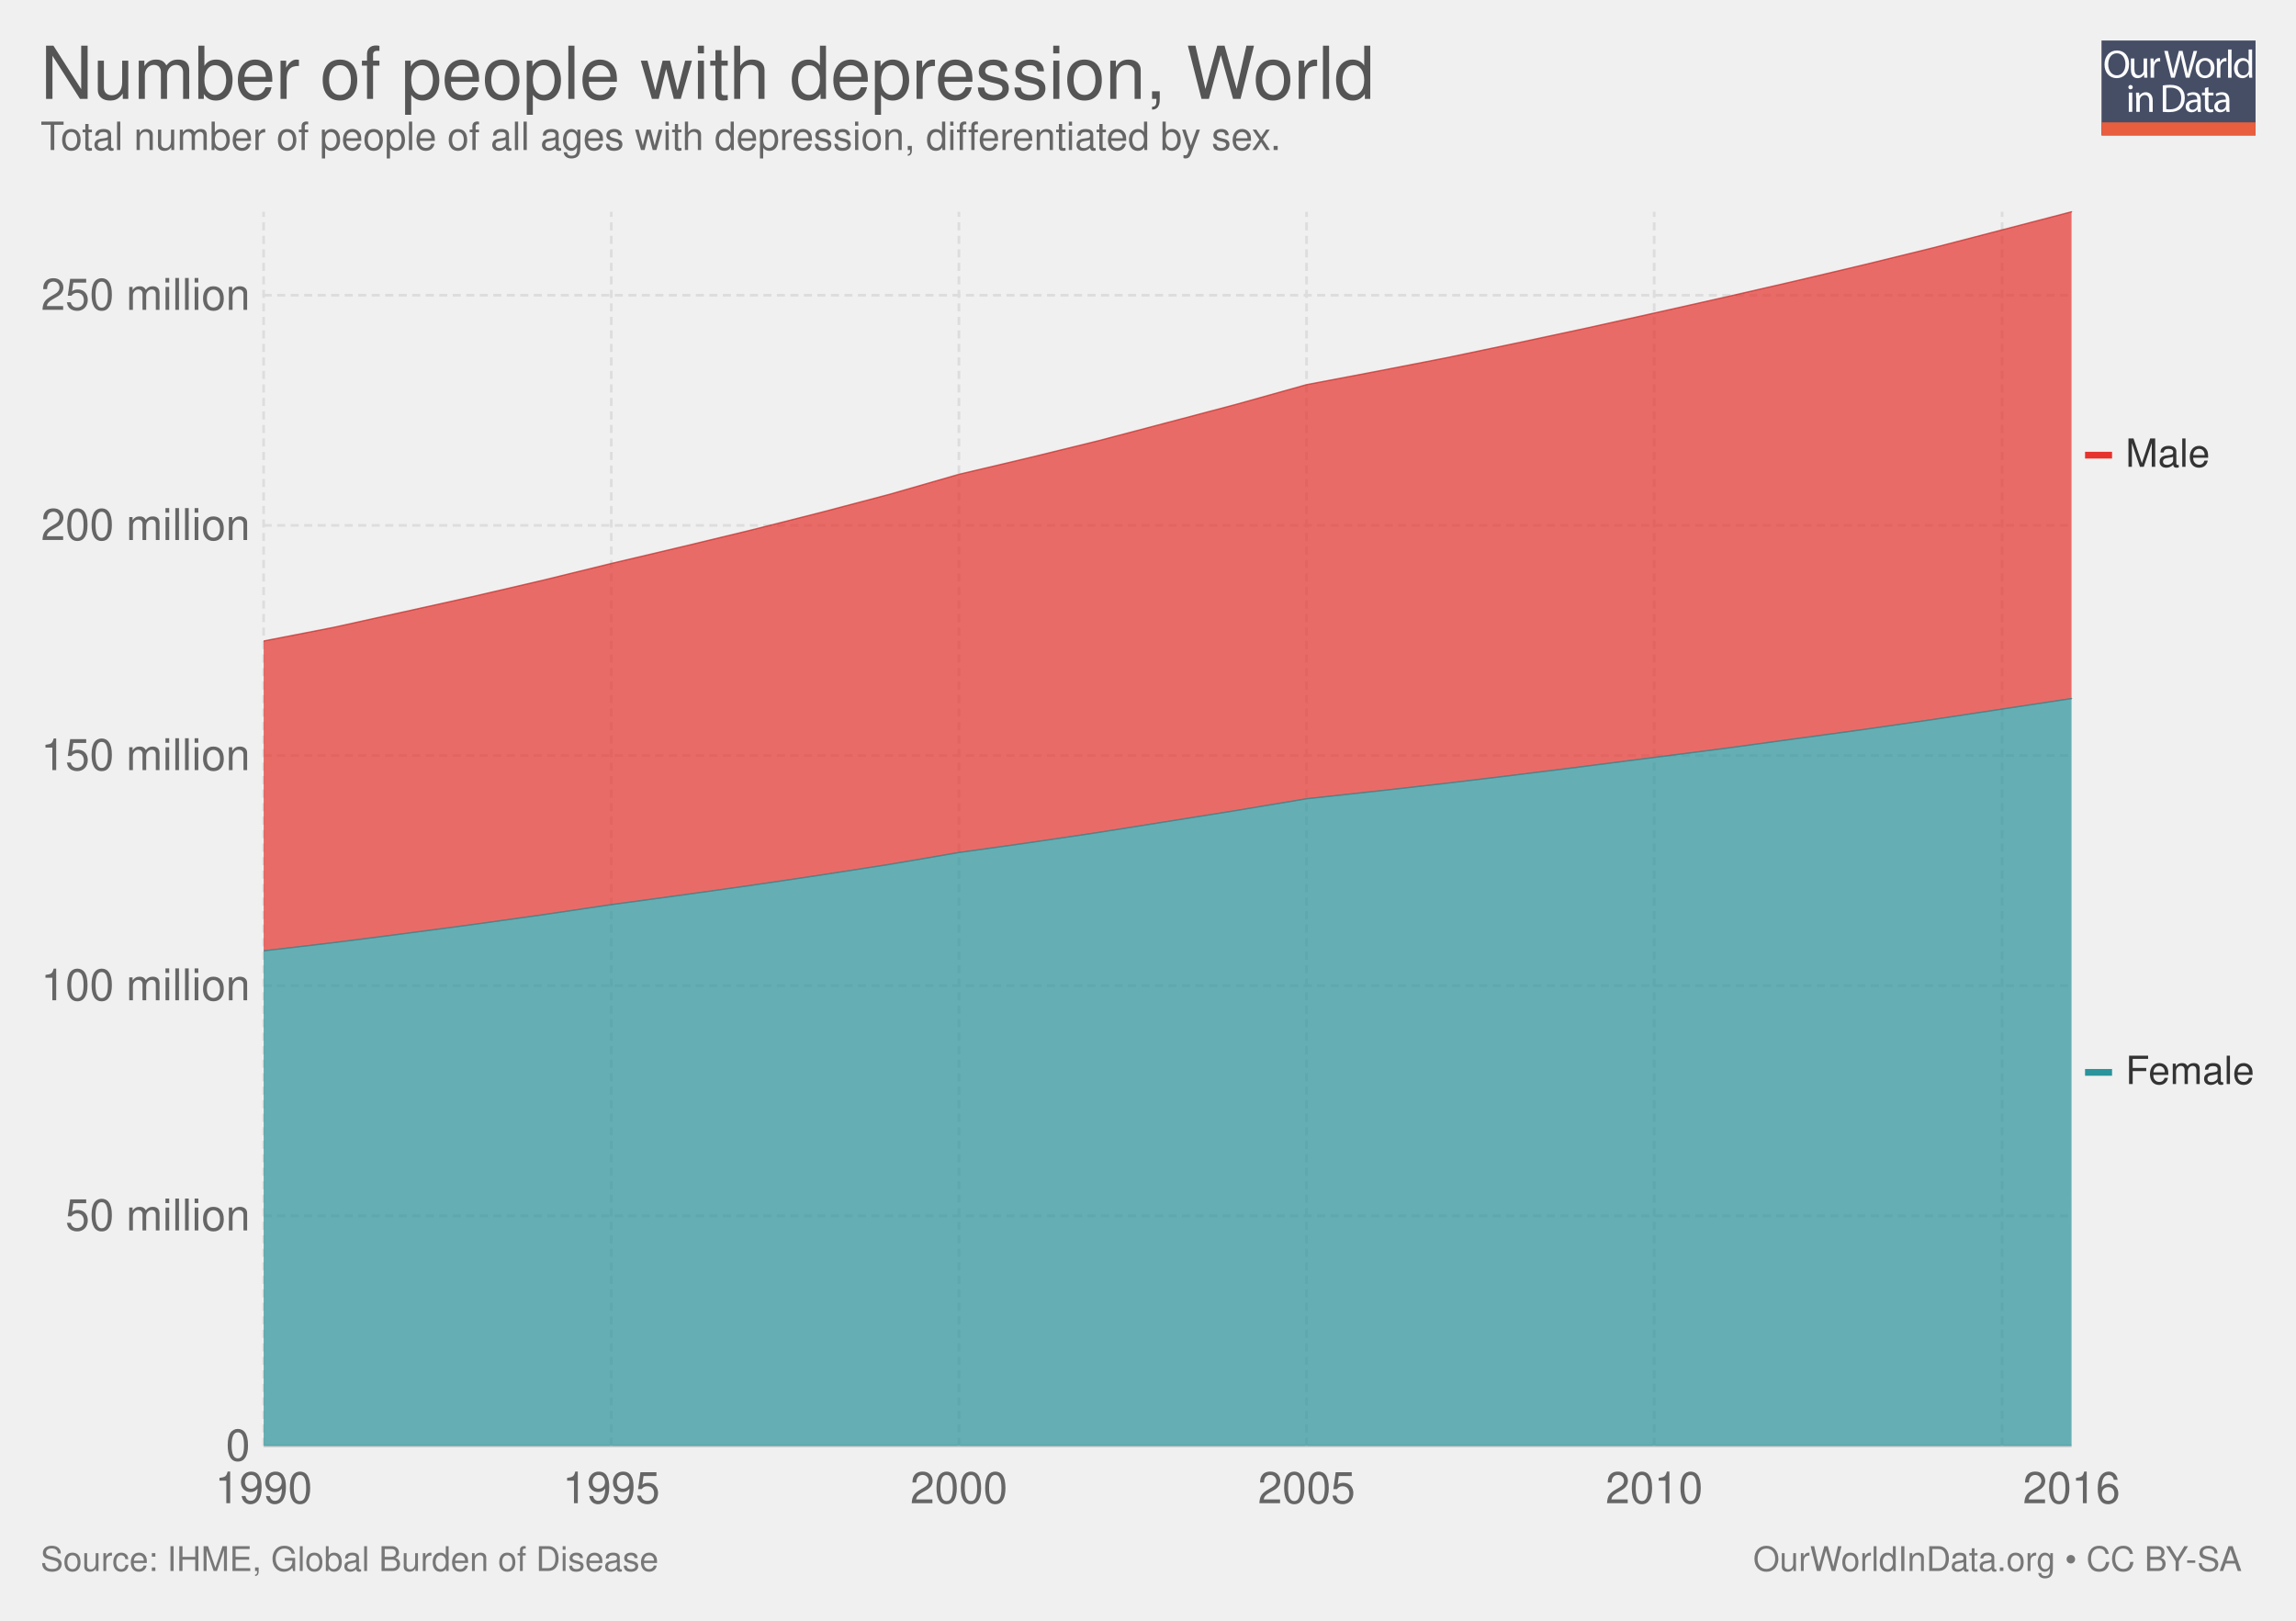
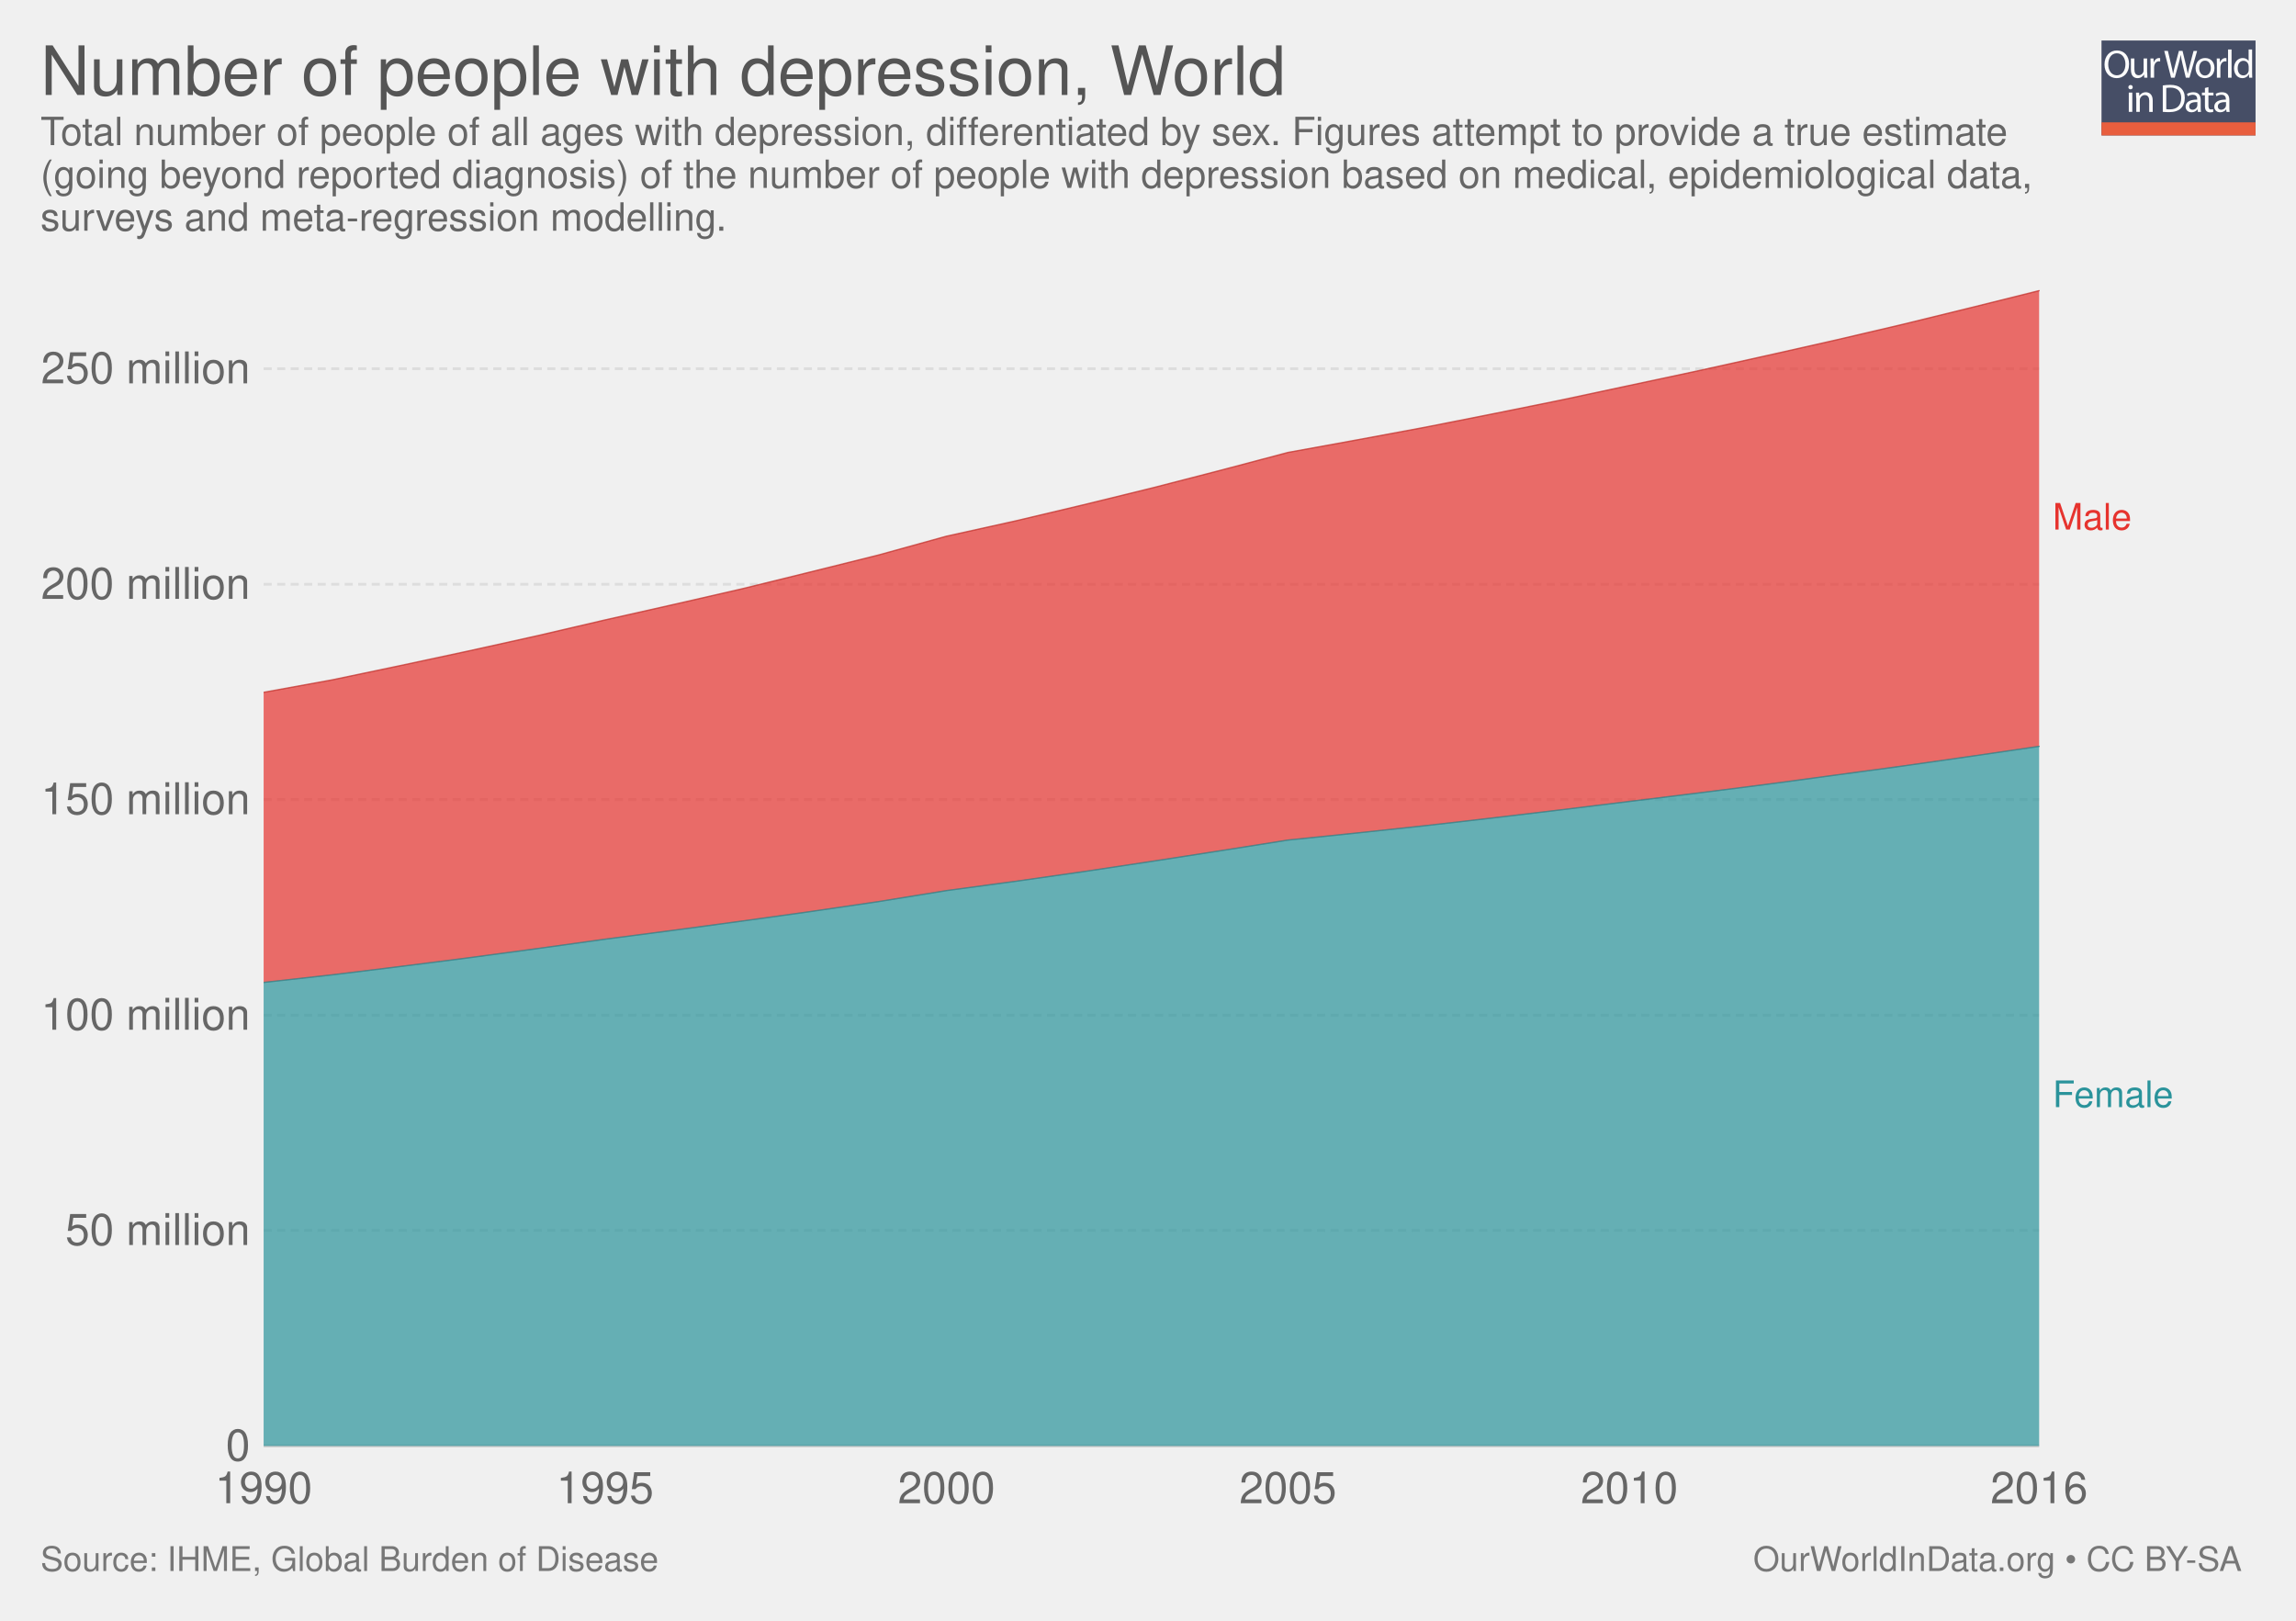
<svg xmlns="http://www.w3.org/2000/svg" xmlns:xlink="http://www.w3.org/1999/xlink" version="1.1" style="font-family: 'Helvetica Neue', Helvetica, Arial, sans-serif; font-size: 18px; background-color: white; text-rendering: optimizeLegibility; -webkit-font-smoothing: antialiased;" width="850" height="600">
  <g class="ChartTab">
    <g class="HeaderView">
      <g opacity="0.8" transform="translate(778, 15) scale(0.27)">
        <a xlink:href="https://ourworldindata.org" target="_blank">
          <g>
            <rect x="0" y="0" fill="#1B2543" width="211.2" height="130.1" />
            <rect x="0" y="112.2" fill="#E63912" width="211.2" height="17.9" />
            <g>
              <rect x="1.2" y="12.3" fill="none" width="210.2" height="99.2" />
              <path fill="#FFFFFF" d="M37.8,32.2c0,12.7-7.7,19.4-17.1,19.4c-9.7,0-16.6-7.5-16.6-18.7c0-11.7,7.3-19.3,17.1-19.3 C31.3,13.7,37.8,21.3,37.8,32.2z M9.2,32.8c0,7.9,4.3,14.9,11.8,14.9c7.5,0,11.8-6.9,11.8-15.3c0-7.3-3.8-14.9-11.8-14.9 C13.1,17.5,9.2,24.8,9.2,32.8z" />
              <path fill="#FFFFFF" d="M62.7,43.8c0,2.7,0.1,5.1,0.2,7.2h-4.3l-0.3-4.3h-0.1c-1.3,2.1-4,4.9-8.8,4.9c-4.2,0-9.1-2.3-9.1-11.6 V24.6h4.8v14.6c0,5,1.5,8.4,5.9,8.4c3.2,0,5.5-2.2,6.3-4.4c0.3-0.7,0.4-1.6,0.4-2.5V24.6h4.8V43.8z" />
              <path fill="#FFFFFF" d="M67.3,32.8c0-3.1-0.1-5.8-0.2-8.2h4.2l0.2,5.2h0.2c1.2-3.5,4.1-5.8,7.3-5.8c0.5,0,0.9,0.1,1.4,0.2v4.5 c-0.5-0.1-1-0.2-1.6-0.2c-3.4,0-5.8,2.6-6.5,6.2c-0.1,0.7-0.2,1.4-0.2,2.2V51h-4.8V32.8z" />
              <path fill="#FFFFFF" d="M95.4,51l-9.4-36.8h5l4.4,18.6c1.1,4.6,2.1,9.2,2.7,12.7h0.1c0.6-3.7,1.8-8,3-12.8l4.9-18.5h5l4.5,18.7 c1,4.4,2,8.7,2.6,12.6h0.1c0.8-4,1.8-8.1,3-12.7l4.9-18.5h4.9L120.6,51h-5L111,31.9c-1.1-4.7-1.9-8.3-2.4-12h-0.1 c-0.7,3.7-1.5,7.3-2.8,12L100.4,51H95.4z" />
              <path fill="#FFFFFF" d="M154.9,37.6c0,9.8-6.8,14-13.2,14c-7.2,0-12.7-5.2-12.7-13.6c0-8.8,5.8-14,13.1-14 C149.8,24,154.9,29.5,154.9,37.6z M133.9,37.9c0,5.8,3.3,10.1,8,10.1c4.6,0,8-4.3,8-10.3c0-4.5-2.2-10.1-7.9-10.1 C136.3,27.6,133.9,32.8,133.9,37.9z" />
              <path fill="#FFFFFF" d="M158.2,32.8c0-3.1-0.1-5.8-0.2-8.2h4.2l0.2,5.2h0.2c1.2-3.5,4.1-5.8,7.3-5.8c0.5,0,0.9,0.1,1.4,0.2v4.5 c-0.5-0.1-1-0.2-1.6-0.2c-3.4,0-5.8,2.6-6.5,6.2c-0.1,0.7-0.2,1.4-0.2,2.2V51h-4.8V32.8z" />
              <path fill="#FFFFFF" d="M173.5,12.3h4.8V51h-4.8V12.3z" />
              <path fill="#FFFFFF" d="M206.5,12.3v31.9c0,2.3,0.1,5,0.2,6.8h-4.3l-0.2-4.6H202c-1.5,2.9-4.7,5.2-9,5.2 c-6.4,0-11.3-5.4-11.3-13.4c-0.1-8.8,5.4-14.2,11.9-14.2c4,0,6.8,1.9,8,4h0.1V12.3H206.5z M201.7,35.4c0-0.6-0.1-1.4-0.2-2 c-0.7-3.1-3.3-5.6-6.9-5.6c-5,0-7.9,4.4-7.9,10.2c0,5.3,2.6,9.8,7.8,9.8c3.2,0,6.2-2.1,7.1-5.7c0.2-0.7,0.2-1.3,0.2-2.1V35.4z" />
              <path fill="#FFFFFF" d="M42.8,64c0.1,1.6-1.1,2.9-3.1,2.9c-1.7,0-2.9-1.3-2.9-2.9c0-1.7,1.3-3,3-3C41.7,61,42.8,62.3,42.8,64z M37.4,97.8V71.4h4.8v26.4H37.4z" />
              <path fill="#FFFFFF" d="M47.5,78.6c0-2.7-0.1-5-0.2-7.1h4.3l0.3,4.4h0.1c1.3-2.5,4.4-5,8.8-5c3.7,0,9.4,2.2,9.4,11.2v15.8h-4.8 V82.6c0-4.3-1.6-7.8-6.1-7.8c-3.2,0-5.6,2.2-6.5,4.9c-0.2,0.6-0.3,1.4-0.3,2.2v15.9h-4.8V78.6z" />
              <path fill="#FFFFFF" d="M84,61.6c2.9-0.4,6.3-0.8,10.1-0.8c6.8,0,11.7,1.6,14.9,4.6c3.3,3,5.2,7.3,5.2,13.2c0,6-1.9,10.9-5.3,14.3 c-3.4,3.4-9.1,5.3-16.3,5.3c-3.4,0-6.2-0.2-8.6-0.4V61.6z M88.8,94.1c1.2,0.2,3,0.3,4.8,0.3c10.2,0,15.7-5.7,15.7-15.6 c0.1-8.7-4.9-14.2-14.9-14.2c-2.5,0-4.3,0.2-5.6,0.5V94.1z" />
              <path fill="#FFFFFF" d="M132.1,97.8l-0.4-3.3h-0.2c-1.5,2.1-4.3,3.9-8.1,3.9c-5.4,0-8.1-3.8-8.1-7.6c0-6.4,5.7-9.9,15.9-9.8v-0.5 c0-2.2-0.6-6.1-6-6.1c-2.5,0-5,0.8-6.9,2l-1.1-3.2c2.2-1.4,5.4-2.3,8.7-2.3c8.1,0,10.1,5.5,10.1,10.8v9.9c0,2.3,0.1,4.5,0.4,6.3 H132.1z M131.4,84.4c-5.3-0.1-11.2,0.8-11.2,5.9c0,3.1,2.1,4.6,4.5,4.6c3.4,0,5.6-2.2,6.4-4.4c0.2-0.5,0.3-1,0.3-1.5V84.4z" />
              <path fill="#FFFFFF" d="M146.6,63.9v7.6h6.9v3.7h-6.9v14.2c0,3.3,0.9,5.1,3.6,5.1c1.3,0,2.2-0.2,2.8-0.3l0.2,3.6 c-0.9,0.4-2.4,0.7-4.3,0.7c-2.2,0-4-0.7-5.2-2c-1.4-1.4-1.9-3.8-1.9-6.9V75.1h-4.1v-3.7h4.1v-6.3L146.6,63.9z" />
              <path fill="#FFFFFF" d="M171.4,97.8l-0.4-3.3h-0.2c-1.5,2.1-4.3,3.9-8.1,3.9c-5.4,0-8.1-3.8-8.1-7.6c0-6.4,5.7-9.9,15.9-9.8v-0.5 c0-2.2-0.6-6.1-6-6.1c-2.5,0-5,0.8-6.9,2l-1.1-3.2c2.2-1.4,5.4-2.3,8.7-2.3c8.1,0,10.1,5.5,10.1,10.8v9.9c0,2.3,0.1,4.5,0.4,6.3 H171.4z M170.7,84.4c-5.3-0.1-11.2,0.8-11.2,5.9c0,3.1,2.1,4.6,4.5,4.6c3.4,0,5.6-2.2,6.4-4.4c0.2-0.5,0.3-1,0.3-1.5V84.4z" />
            </g>
          </g>
        </a>
      </g>
      <a href="https://ourworldindata.org/grapher/number-of-people-with-depression" target="_blank">
-         <text font-size="27.00" x="15.0" y="36.6" fill="#555">
-           <tspan x="15" y="36.6">Number of people with depression, World</tspan>
+         <text font-size="25.20" x="15.0" y="35.2" fill="#555">
+           <tspan x="15" y="35.16">Number of people with depression, World</tspan>
        </text>
      </a>
-       <text font-size="14.40" x="15.0" y="55.5" fill="#666">
-         <tspan x="15" y="55.52">Total number of people of all ages with depression, differentiated by sex.</tspan>
+       <text font-size="14.40" x="15.0" y="53.7" fill="#666">
+         <tspan x="15" y="53.72">Total number of people of all ages with depression, differentiated by sex. Figures attempt to provide a true estimate</tspan>
+         <tspan x="15" y="69.56">(going beyond reported diagnosis) of the number of people with depression based on medical, epidemiological data,</tspan>
+         <tspan x="15" y="85.4">surveys and meta-regression modelling.</tspan>
      </text>
    </g>
    <g class="StackedArea">
      <defs>
        <clipPath id="boundsClip-1">
-           <rect x="97.598" y="0" width="820" height="956.2" />
+           <rect x="97.598" y="0" width="820" height="897.8" />
        </clipPath>
      </defs>
      <g class="AxisBoxView">
        <g class="HorizontalAxis">
          <text x="97.6" y="556.5" fill="#666" text-anchor="middle" font-size="16.2">1990</text>
-           <text x="226.3" y="556.5" fill="#666" text-anchor="middle" font-size="16.2">1995</text>
-           <text x="355" y="556.5" fill="#666" text-anchor="middle" font-size="16.2">2000</text>
-           <text x="483.7" y="556.5" fill="#666" text-anchor="middle" font-size="16.2">2005</text>
-           <text x="612.4" y="556.5" fill="#666" text-anchor="middle" font-size="16.2">2010</text>
-           <text x="766.9" y="556.5" fill="#666" text-anchor="middle" font-size="16.2">2016</text>
+           <text x="224" y="556.5" fill="#666" text-anchor="middle" font-size="16.2">1995</text>
+           <text x="350.4" y="556.5" fill="#666" text-anchor="middle" font-size="16.2">2000</text>
+           <text x="476.8" y="556.5" fill="#666" text-anchor="middle" font-size="16.2">2005</text>
+           <text x="603.2" y="556.5" fill="#666" text-anchor="middle" font-size="16.2">2010</text>
+           <text x="754.9" y="556.5" fill="#666" text-anchor="middle" font-size="16.2">2016</text>
        </g>
        <g class="VerticalAxis">
          <text x="92.60" y="535.3" fill="#666" dominant-baseline="middle" text-anchor="end" font-size="16.2">0</text>
-           <text x="92.60" y="450.1" fill="#666" dominant-baseline="middle" text-anchor="end" font-size="16.2">50 million</text>
-           <text x="92.60" y="364.9" fill="#666" dominant-baseline="middle" text-anchor="end" font-size="16.2">100 million</text>
-           <text x="92.60" y="279.7" fill="#666" dominant-baseline="middle" text-anchor="end" font-size="16.2">150 million</text>
-           <text x="92.60" y="194.5" fill="#666" dominant-baseline="middle" text-anchor="end" font-size="16.2">200 million</text>
-           <text x="92.60" y="109.3" fill="#666" dominant-baseline="middle" text-anchor="end" font-size="16.2">250 million</text>
+           <text x="92.60" y="455.5" fill="#666" dominant-baseline="middle" text-anchor="end" font-size="16.2">50 million</text>
+           <text x="92.60" y="375.8" fill="#666" dominant-baseline="middle" text-anchor="end" font-size="16.2">100 million</text>
+           <text x="92.60" y="296" fill="#666" dominant-baseline="middle" text-anchor="end" font-size="16.2">150 million</text>
+           <text x="92.60" y="216.3" fill="#666" dominant-baseline="middle" text-anchor="end" font-size="16.2">200 million</text>
+           <text x="92.60" y="136.5" fill="#666" dominant-baseline="middle" text-anchor="end" font-size="16.2">250 million</text>
        </g>
        <g class="AxisGridLines">
-           <line x1="97.60" y1="535.3" x2="766.90" y2="535.3" stroke="#ccc" />
-           <line x1="97.60" y1="450.1" x2="766.90" y2="450.1" stroke="#ddd" stroke-dasharray="3,2" />
-           <line x1="97.60" y1="364.9" x2="766.90" y2="364.9" stroke="#ddd" stroke-dasharray="3,2" />
-           <line x1="97.60" y1="279.7" x2="766.90" y2="279.7" stroke="#ddd" stroke-dasharray="3,2" />
-           <line x1="97.60" y1="194.5" x2="766.90" y2="194.5" stroke="#ddd" stroke-dasharray="3,2" />
-           <line x1="97.60" y1="109.3" x2="766.90" y2="109.3" stroke="#ddd" stroke-dasharray="3,2" />
-         </g>
-         <g class="AxisGridLines">
-           <line x1="97.6" y1="535.30" x2="97.6" y2="78.40" stroke="#ddd" stroke-dasharray="3,2" />
-           <line x1="226.3" y1="535.30" x2="226.3" y2="78.40" stroke="#ddd" stroke-dasharray="3,2" />
-           <line x1="355" y1="535.30" x2="355" y2="78.40" stroke="#ddd" stroke-dasharray="3,2" />
-           <line x1="483.7" y1="535.30" x2="483.7" y2="78.40" stroke="#ddd" stroke-dasharray="3,2" />
-           <line x1="612.4" y1="535.30" x2="612.4" y2="78.40" stroke="#ddd" stroke-dasharray="3,2" />
-           <line x1="741.2" y1="535.30" x2="741.2" y2="78.40" stroke="#ddd" stroke-dasharray="3,2" />
+           <line x1="97.60" y1="535.3" x2="754.91" y2="535.3" stroke="#ccc" />
+           <line x1="97.60" y1="455.5" x2="754.91" y2="455.5" stroke="#ddd" stroke-dasharray="3,2" />
+           <line x1="97.60" y1="375.8" x2="754.91" y2="375.8" stroke="#ddd" stroke-dasharray="3,2" />
+           <line x1="97.60" y1="296" x2="754.91" y2="296" stroke="#ddd" stroke-dasharray="3,2" />
+           <line x1="97.60" y1="216.3" x2="754.91" y2="216.3" stroke="#ddd" stroke-dasharray="3,2" />
+           <line x1="97.60" y1="136.5" x2="754.91" y2="136.5" stroke="#ddd" stroke-dasharray="3,2" />
        </g>
      </g>
      <g clip-path="url(#boundsClip-1)">
        <g class="HeightedLegend clickable">
          <g class="legendMark">
-             <rect x="771.904" y="161.3" width="46.248" height="14.4" fill="#fff" opacity="0" />
-             <rect x="771.904" y="167.25" width="10" height="2.5" fill="#e6332e" />
-             <text font-size="14.40" x="786.9" y="172.8" fill="#333">
-               <tspan x="786.904" y="172.82">Male</tspan>
+             <rect x="754.91" y="185.25" width="64.295" height="13.5" fill="#fff" opacity="0" />
+             <text font-size="13.50" x="759.9" y="196.1" fill="#e6332e">
+               <tspan x="759.91" y="196.05">Male</tspan>
            </text>
          </g>
          <g class="legendMark">
-             <rect x="771.904" y="389.8" width="63.096" height="14.4" fill="#fff" opacity="0" />
-             <rect x="771.904" y="395.75" width="10" height="2.5" fill="#2a939b" />
-             <text font-size="14.40" x="786.9" y="401.3" fill="#333">
-               <tspan x="786.904" y="401.32">Female</tspan>
+             <rect x="754.91" y="399.05" width="80.09" height="13.5" fill="#fff" opacity="0" />
+             <text font-size="13.50" x="759.9" y="409.9" fill="#2a939b">
+               <tspan x="759.91" y="409.85">Female</tspan>
            </text>
          </g>
        </g>
        <g class="Areas">
-           <rect x="97.598" y="78.4" width="669.306" height="456.9" opacity="0" fill="rgba(255,255,255,0)" />
-           <path stroke-linecap="round" d="M97.6 352L123.3 349L149.1 345.7L174.8 342.3L200.6 338.7L226.3 334.9L252.1 331.4L277.8 327.8L303.5 324L329.3 320L355 315.6L380.8 312L406.5 308.2L432.3 304.1L458 300L483.7 295.7L509.5 292.9L535.2 290L561 286.9L586.7 283.7L612.4 280.4L638.2 277.1L663.9 273.6L689.7 270.1L715.4 266.4L741.2 262.5L766.9 258.6L766.904 535.3L97.598 535.3" fill="#2a939b" fill-opacity="0.7" class="World_1-area" />
-           <path stroke-linecap="round" d="M97.6 237.3L123.3 232.3L149.1 226.6L174.8 220.9L200.6 214.9L226.3 208.6L252.1 202.5L277.8 196.3L303.5 189.8L329.3 183L355 175.6L380.8 169.5L406.5 163.2L432.3 156.4L458 149.6L483.7 142.4L509.5 137.5L535.2 132.5L561 127.1L586.7 121.6L612.4 115.9L638.2 110.1L663.9 104.2L689.7 98.1L715.4 91.8L741.2 85.1L766.9 78.4L766.9 258.6L741.2 262.5L715.4 266.4L689.7 270.1L663.9 273.6L638.2 277.1L612.4 280.4L586.7 283.7L561 286.9L535.2 290L509.5 292.9L483.7 295.7L458 300L432.3 304.1L406.5 308.2L380.8 312L355 315.6L329.3 320L303.5 324L277.8 327.8L252.1 331.4L226.3 334.9L200.6 338.7L174.8 342.3L149.1 345.7L123.3 349L97.6 352" fill="#e6332e" fill-opacity="0.7" class="World_0-area" />
-           <path stroke-linecap="round" d="M97.6 352L123.3 349L149.1 345.7L174.8 342.3L200.6 338.7L226.3 334.9L252.1 331.4L277.8 327.8L303.5 324L329.3 320L355 315.6L380.8 312L406.5 308.2L432.3 304.1L458 300L483.7 295.7L509.5 292.9L535.2 290L561 286.9L586.7 283.7L612.4 280.4L638.2 277.1L663.9 273.6L689.7 270.1L715.4 266.4L741.2 262.5L766.9 258.6" stroke="rgb(35, 123, 130)" stroke-opacity="0.7" stroke-width="0.5" fill="none" class="World_1-border" />
-           <path stroke-linecap="round" d="M97.6 237.3L123.3 232.3L149.1 226.6L174.8 220.9L200.6 214.9L226.3 208.6L252.1 202.5L277.8 196.3L303.5 189.8L329.3 183L355 175.6L380.8 169.5L406.5 163.2L432.3 156.4L458 149.6L483.7 142.4L509.5 137.5L535.2 132.5L561 127.1L586.7 121.6L612.4 115.9L638.2 110.1L663.9 104.2L689.7 98.1L715.4 91.8L741.2 85.1L766.9 78.4" stroke="rgb(192, 43, 38)" stroke-opacity="0.7" stroke-width="0.5" fill="none" class="World_0-border" />
+           <rect x="97.598" y="107.6" width="657.312" height="427.7" opacity="0" fill="rgba(255,255,255,0)" />
+           <path stroke-linecap="round" d="M97.6 363.7L122.9 360.9L148.2 357.8L173.4 354.6L198.7 351.2L224 347.7L249.3 344.4L274.6 341L299.8 337.5L325.1 333.8L350.4 329.7L375.7 326.3L401 322.7L426.3 318.9L451.5 315L476.8 311L502.1 308.4L527.4 305.7L552.7 302.8L577.9 299.8L603.2 296.7L628.5 293.6L653.8 290.4L679.1 287L704.3 283.6L729.6 280L754.9 276.3L754.91 535.3L97.598 535.3" fill="#2a939b" fill-opacity="0.7" class="World_1-area" />
+           <path stroke-linecap="round" d="M97.6 256.3L122.9 251.7L148.2 246.4L173.4 241L198.7 235.4L224 229.5L249.3 223.8L274.6 218L299.8 211.8L325.1 205.5L350.4 198.5L375.7 192.9L401 186.9L426.3 180.7L451.5 174.2L476.8 167.5L502.1 162.9L527.4 158.2L552.7 153.2L577.9 148.1L603.2 142.7L628.5 137.3L653.8 131.7L679.1 126L704.3 120.1L729.6 113.9L754.9 107.6L754.9 276.3L729.6 280L704.3 283.6L679.1 287L653.8 290.4L628.5 293.6L603.2 296.7L577.9 299.8L552.7 302.8L527.4 305.7L502.1 308.4L476.8 311L451.5 315L426.3 318.9L401 322.7L375.7 326.3L350.4 329.7L325.1 333.8L299.8 337.5L274.6 341L249.3 344.4L224 347.7L198.7 351.2L173.4 354.6L148.2 357.8L122.9 360.9L97.6 363.7" fill="#e6332e" fill-opacity="0.7" class="World_0-area" />
+           <path stroke-linecap="round" d="M97.6 363.7L122.9 360.9L148.2 357.8L173.4 354.6L198.7 351.2L224 347.7L249.3 344.4L274.6 341L299.8 337.5L325.1 333.8L350.4 329.7L375.7 326.3L401 322.7L426.3 318.9L451.5 315L476.8 311L502.1 308.4L527.4 305.7L552.7 302.8L577.9 299.8L603.2 296.7L628.5 293.6L653.8 290.4L679.1 287L704.3 283.6L729.6 280L754.9 276.3" stroke="rgb(35, 123, 130)" stroke-opacity="0.7" stroke-width="0.5" fill="none" class="World_1-border" />
+           <path stroke-linecap="round" d="M97.6 256.3L122.9 251.7L148.2 246.4L173.4 241L198.7 235.4L224 229.5L249.3 223.8L274.6 218L299.8 211.8L325.1 205.5L350.4 198.5L375.7 192.9L401 186.9L426.3 180.7L451.5 174.2L476.8 167.5L502.1 162.9L527.4 158.2L552.7 153.2L577.9 148.1L603.2 142.7L628.5 137.3L653.8 131.7L679.1 126L704.3 120.1L729.6 113.9L754.9 107.6" stroke="rgb(192, 43, 38)" stroke-opacity="0.7" stroke-width="0.5" fill="none" class="World_0-border" />
        </g>
      </g>
    </g>
    <g style="fill: #777;" class="SourcesFooter">
      <g style="fill: #777;" class="clickable">
        <text font-size="12.60" x="15.0" y="581.6">
          <tspan x="15" y="581.58">Source: IHME, Global Burden of Disease</tspan>
        </text>
      </g>
      <text font-size="12.60" x="649.0" y="581.6">
        <tspan x="649.024" y="581.58">
          <a target="_blank" style="fill: #777;" href="https://ourworldindata.org">OurWorldInData.org</a> • <a style="fill: #777;" href="http://creativecommons.org/licenses/by-sa/4.0/deed.en_US" target="_blank">CC BY-SA</a>
        </tspan>
      </text>
    </g>
  </g>
</svg>
